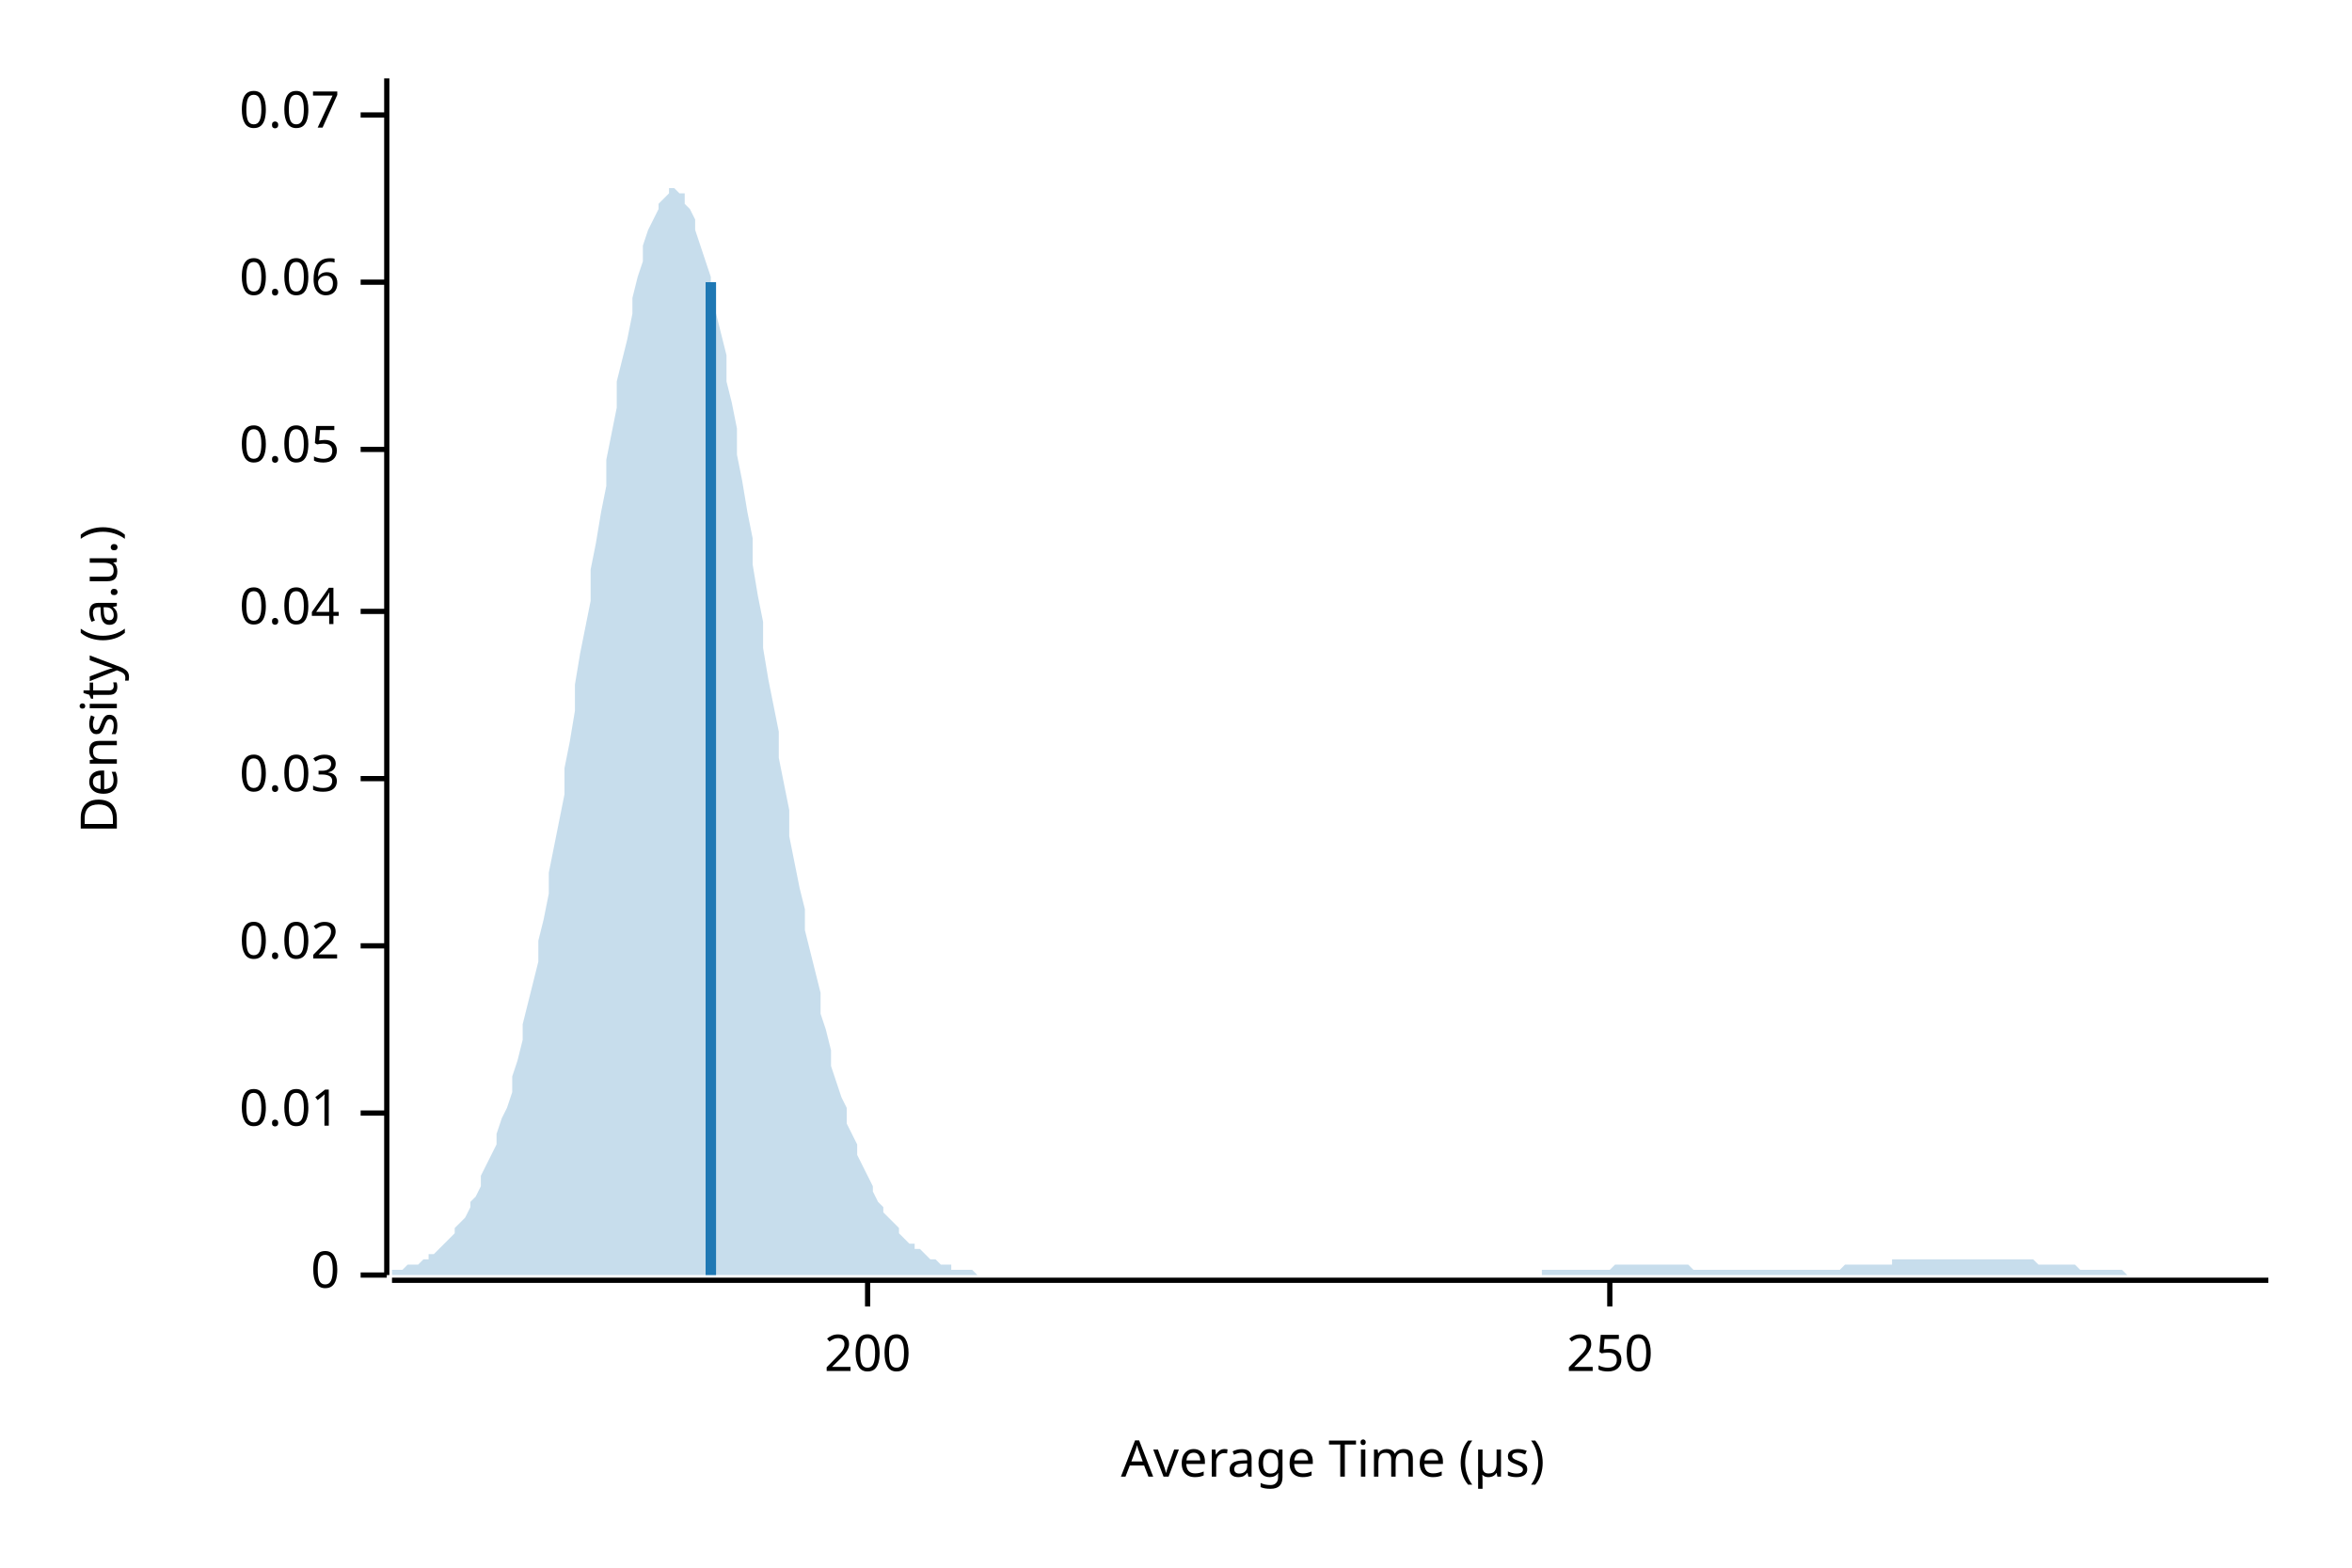
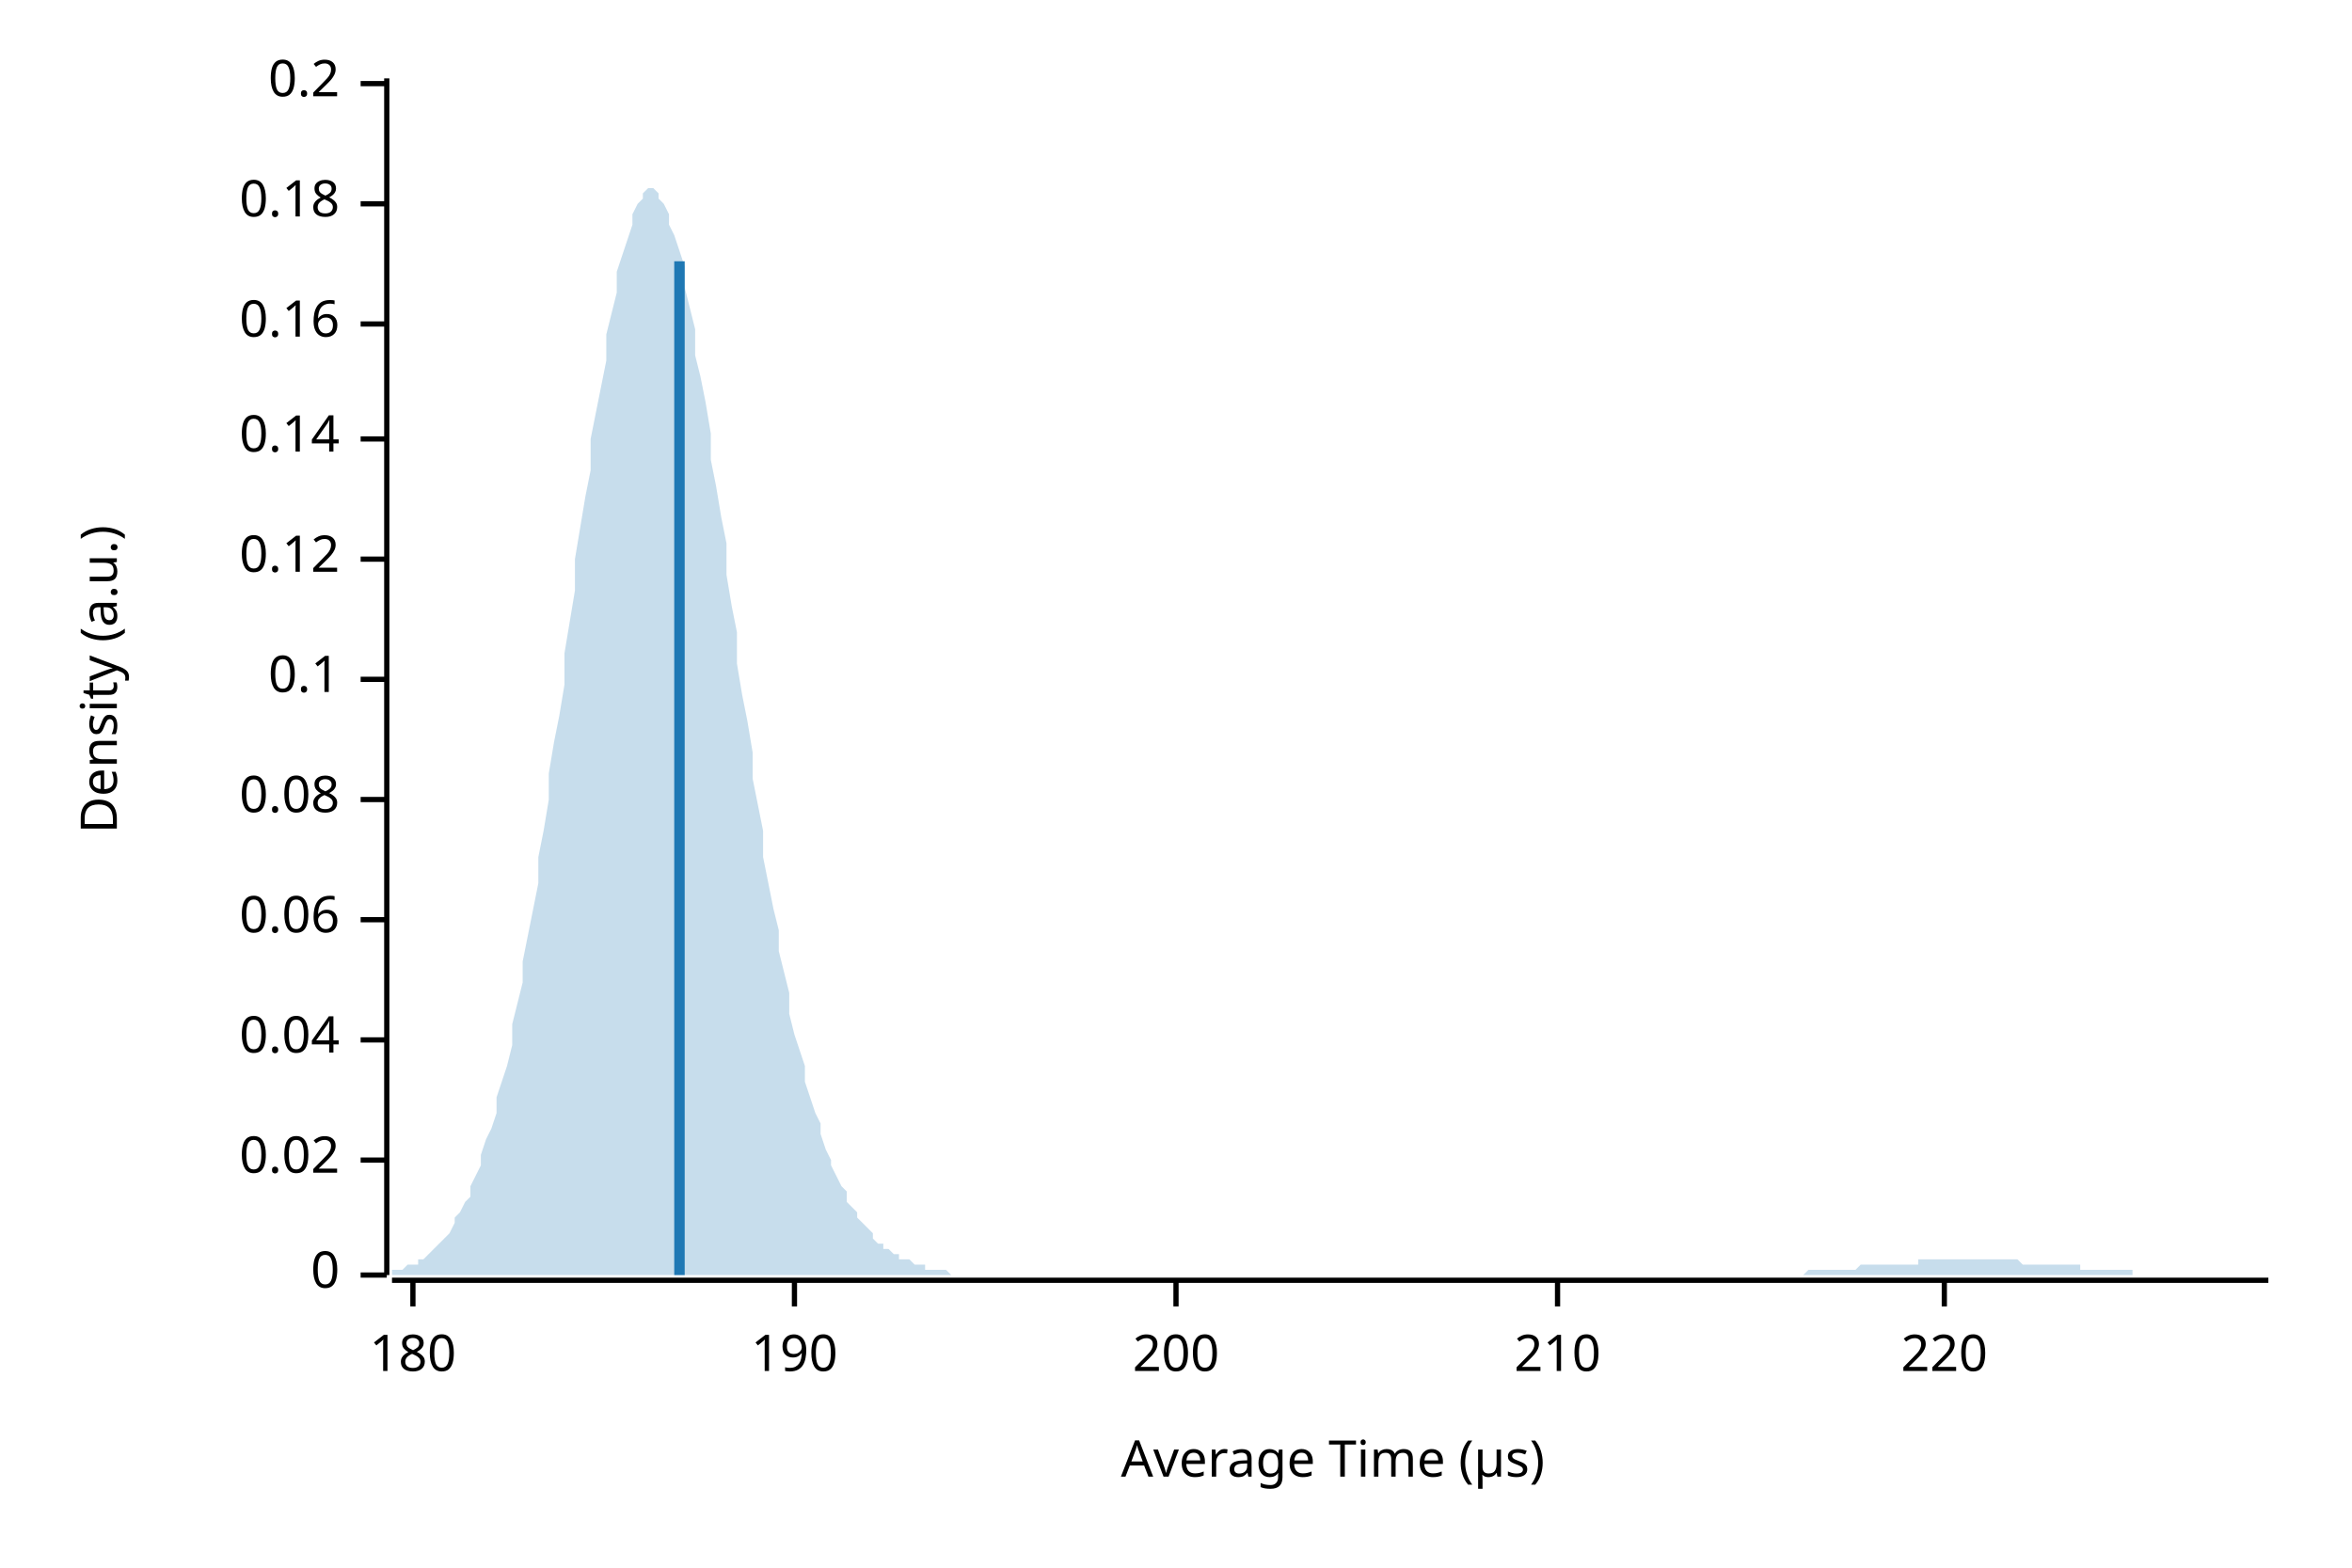
<svg xmlns="http://www.w3.org/2000/svg" width="450" height="300" viewBox="0 0 450 300">
  <text x="15" y="130" dy="0.76em" text-anchor="middle" font-family="sans-serif" font-size="9.677" opacity="1" fill="#000000" transform="rotate(270, 15, 130)">
Density (a.u.)
</text>
  <text x="255" y="285" dy="-0.5ex" text-anchor="middle" font-family="sans-serif" font-size="9.677" opacity="1" fill="#000000">
Average Time (µs)
</text>
  <polyline fill="none" opacity="1" stroke="#000000" stroke-width="1" points="74,15 74,244 " />
  <text x="65" y="244" dy="0.5ex" text-anchor="end" font-family="sans-serif" font-size="9.677" opacity="1" fill="#000000">
0
</text>
  <polyline fill="none" opacity="1" stroke="#000000" stroke-width="1" points="69,244 74,244 " />
-   <text x="65" y="213" dy="0.5ex" text-anchor="end" font-family="sans-serif" font-size="9.677" opacity="1" fill="#000000">
- 0.01
- </text>
-   <polyline fill="none" opacity="1" stroke="#000000" stroke-width="1" points="69,213 74,213 " />
-   <text x="65" y="181" dy="0.5ex" text-anchor="end" font-family="sans-serif" font-size="9.677" opacity="1" fill="#000000">
+   <text x="65" y="222" dy="0.5ex" text-anchor="end" font-family="sans-serif" font-size="9.677" opacity="1" fill="#000000">
0.02
</text>
-   <polyline fill="none" opacity="1" stroke="#000000" stroke-width="1" points="69,181 74,181 " />
-   <text x="65" y="149" dy="0.5ex" text-anchor="end" font-family="sans-serif" font-size="9.677" opacity="1" fill="#000000">
- 0.03
- </text>
-   <polyline fill="none" opacity="1" stroke="#000000" stroke-width="1" points="69,149 74,149 " />
-   <text x="65" y="117" dy="0.5ex" text-anchor="end" font-family="sans-serif" font-size="9.677" opacity="1" fill="#000000">
+   <polyline fill="none" opacity="1" stroke="#000000" stroke-width="1" points="69,222 74,222 " />
+   <text x="65" y="199" dy="0.5ex" text-anchor="end" font-family="sans-serif" font-size="9.677" opacity="1" fill="#000000">
0.04
</text>
-   <polyline fill="none" opacity="1" stroke="#000000" stroke-width="1" points="69,117 74,117 " />
-   <text x="65" y="86" dy="0.5ex" text-anchor="end" font-family="sans-serif" font-size="9.677" opacity="1" fill="#000000">
- 0.05
- </text>
-   <polyline fill="none" opacity="1" stroke="#000000" stroke-width="1" points="69,86 74,86 " />
-   <text x="65" y="54" dy="0.5ex" text-anchor="end" font-family="sans-serif" font-size="9.677" opacity="1" fill="#000000">
+   <polyline fill="none" opacity="1" stroke="#000000" stroke-width="1" points="69,199 74,199 " />
+   <text x="65" y="176" dy="0.5ex" text-anchor="end" font-family="sans-serif" font-size="9.677" opacity="1" fill="#000000">
0.06
</text>
-   <polyline fill="none" opacity="1" stroke="#000000" stroke-width="1" points="69,54 74,54 " />
-   <text x="65" y="22" dy="0.5ex" text-anchor="end" font-family="sans-serif" font-size="9.677" opacity="1" fill="#000000">
- 0.07
+   <polyline fill="none" opacity="1" stroke="#000000" stroke-width="1" points="69,176 74,176 " />
+   <text x="65" y="153" dy="0.5ex" text-anchor="end" font-family="sans-serif" font-size="9.677" opacity="1" fill="#000000">
+ 0.08
</text>
-   <polyline fill="none" opacity="1" stroke="#000000" stroke-width="1" points="69,22 74,22 " />
+   <polyline fill="none" opacity="1" stroke="#000000" stroke-width="1" points="69,153 74,153 " />
+   <text x="65" y="130" dy="0.5ex" text-anchor="end" font-family="sans-serif" font-size="9.677" opacity="1" fill="#000000">
+ 0.1
+ </text>
+   <polyline fill="none" opacity="1" stroke="#000000" stroke-width="1" points="69,130 74,130 " />
+   <text x="65" y="107" dy="0.5ex" text-anchor="end" font-family="sans-serif" font-size="9.677" opacity="1" fill="#000000">
+ 0.12
+ </text>
+   <polyline fill="none" opacity="1" stroke="#000000" stroke-width="1" points="69,107 74,107 " />
+   <text x="65" y="84" dy="0.5ex" text-anchor="end" font-family="sans-serif" font-size="9.677" opacity="1" fill="#000000">
+ 0.14
+ </text>
+   <polyline fill="none" opacity="1" stroke="#000000" stroke-width="1" points="69,84 74,84 " />
+   <text x="65" y="62" dy="0.5ex" text-anchor="end" font-family="sans-serif" font-size="9.677" opacity="1" fill="#000000">
+ 0.16
+ </text>
+   <polyline fill="none" opacity="1" stroke="#000000" stroke-width="1" points="69,62 74,62 " />
+   <text x="65" y="39" dy="0.5ex" text-anchor="end" font-family="sans-serif" font-size="9.677" opacity="1" fill="#000000">
+ 0.18
+ </text>
+   <polyline fill="none" opacity="1" stroke="#000000" stroke-width="1" points="69,39 74,39 " />
+   <text x="65" y="16" dy="0.5ex" text-anchor="end" font-family="sans-serif" font-size="9.677" opacity="1" fill="#000000">
+ 0.2
+ </text>
+   <polyline fill="none" opacity="1" stroke="#000000" stroke-width="1" points="69,16 74,16 " />
  <polyline fill="none" opacity="1" stroke="#000000" stroke-width="1" points="75,245 434,245 " />
-   <text x="166" y="255" dy="0.76em" text-anchor="middle" font-family="sans-serif" font-size="9.677" opacity="1" fill="#000000">
+   <text x="79" y="255" dy="0.76em" text-anchor="middle" font-family="sans-serif" font-size="9.677" opacity="1" fill="#000000">
+ 180
+ </text>
+   <polyline fill="none" opacity="1" stroke="#000000" stroke-width="1" points="79,245 79,250 " />
+   <text x="152" y="255" dy="0.76em" text-anchor="middle" font-family="sans-serif" font-size="9.677" opacity="1" fill="#000000">
+ 190
+ </text>
+   <polyline fill="none" opacity="1" stroke="#000000" stroke-width="1" points="152,245 152,250 " />
+   <text x="225" y="255" dy="0.76em" text-anchor="middle" font-family="sans-serif" font-size="9.677" opacity="1" fill="#000000">
200
</text>
-   <polyline fill="none" opacity="1" stroke="#000000" stroke-width="1" points="166,245 166,250 " />
-   <text x="308" y="255" dy="0.76em" text-anchor="middle" font-family="sans-serif" font-size="9.677" opacity="1" fill="#000000">
- 250
+   <polyline fill="none" opacity="1" stroke="#000000" stroke-width="1" points="225,245 225,250 " />
+   <text x="298" y="255" dy="0.76em" text-anchor="middle" font-family="sans-serif" font-size="9.677" opacity="1" fill="#000000">
+ 210
</text>
-   <polyline fill="none" opacity="1" stroke="#000000" stroke-width="1" points="308,245 308,250 " />
-   <polygon opacity="0.25" fill="#1F78B4" points="75,243 75,243 76,243 77,243 77,243 78,242 79,242 80,242 80,242 81,241 82,241 82,240 83,240 84,239 85,238 85,238 86,237 87,236 87,235 88,234 89,233 90,231 90,230 91,229 92,227 92,225 93,223 94,221 95,219 95,217 96,214 97,212 98,209 98,206 99,203 100,199 100,196 101,192 102,188 103,184 103,180 104,176 105,171 105,167 106,162 107,157 108,152 108,147 109,142 110,136 110,131 111,125 112,120 113,115 113,109 114,104 115,98 116,93 116,88 117,83 118,78 118,73 119,69 120,65 121,60 121,57 122,53 123,50 123,47 124,44 125,42 126,40 126,39 127,38 128,37 128,36 129,36 130,37 131,37 131,39 132,40 133,42 133,44 134,47 135,50 136,53 136,56 137,60 138,64 139,68 139,73 140,77 141,82 141,87 142,92 143,98 144,103 144,108 145,114 146,119 146,124 147,130 148,135 149,140 149,145 150,150 151,155 151,160 152,165 153,170 154,174 154,178 155,182 156,186 157,190 157,194 158,197 159,201 159,204 160,207 161,210 162,212 162,215 163,217 164,219 164,221 165,223 166,225 167,227 167,228 168,230 169,231 169,232 170,233 171,234 172,235 172,236 173,237 174,238 175,238 175,239 176,239 177,240 177,240 178,241 179,241 180,242 180,242 181,242 182,242 182,243 183,243 184,243 185,243 185,243 186,243 187,244 187,244 188,244 189,244 190,244 190,244 191,244 192,244 192,244 193,244 194,244 195,244 195,244 196,244 197,244 198,244 198,244 199,244 200,244 200,244 201,244 202,244 203,244 203,244 204,244 205,244 205,244 206,244 207,244 208,244 208,244 209,244 210,244 210,244 211,244 212,244 213,244 213,244 214,244 215,244 216,244 216,244 217,244 218,244 218,244 219,244 220,244 221,244 221,244 222,244 223,244 223,244 224,244 225,244 226,244 226,244 227,244 228,244 228,244 229,244 230,244 231,244 231,244 232,244 233,244 233,244 234,244 235,244 236,244 236,244 237,244 238,244 239,244 239,244 240,244 241,244 241,244 242,244 243,244 244,244 244,244 245,244 246,244 246,244 247,244 248,244 249,244 249,244 250,244 251,244 251,244 252,244 253,244 254,244 254,244 255,244 256,244 257,244 257,244 258,244 259,244 259,244 260,244 261,244 262,244 262,244 263,244 264,244 264,244 265,244 266,244 267,244 267,244 268,244 269,244 269,244 270,244 271,244 272,244 272,244 273,244 274,244 275,244 275,244 276,244 277,244 277,244 278,244 279,244 280,244 280,244 281,244 282,244 282,244 283,244 284,244 285,244 285,244 286,244 287,244 287,244 288,244 289,244 290,244 290,244 291,244 292,244 292,244 293,244 294,244 295,244 295,243 296,243 297,243 298,243 298,243 299,243 300,243 300,243 301,243 302,243 303,243 303,243 304,243 305,243 305,243 306,243 307,243 308,243 308,243 309,242 310,242 310,242 311,242 312,242 313,242 313,242 314,242 315,242 316,242 316,242 317,242 318,242 318,242 319,242 320,242 321,242 321,242 322,242 323,242 323,242 324,243 325,243 326,243 326,243 327,243 328,243 328,243 329,243 330,243 331,243 331,243 332,243 333,243 333,243 334,243 335,243 336,243 336,243 337,243 338,243 339,243 339,243 340,243 341,243 341,243 342,243 343,243 344,243 344,243 345,243 346,243 346,243 347,243 348,243 349,243 349,243 350,243 351,243 351,243 352,243 353,242 354,242 354,242 355,242 356,242 357,242 357,242 358,242 359,242 359,242 360,242 361,242 362,242 362,241 363,241 364,241 364,241 365,241 366,241 367,241 367,241 368,241 369,241 369,241 370,241 371,241 372,241 372,241 373,241 374,241 375,241 375,241 376,241 377,241 377,241 378,241 379,241 380,241 380,241 381,241 382,241 382,241 383,241 384,241 385,241 385,241 386,241 387,241 387,241 388,241 389,241 390,242 390,242 391,242 392,242 392,242 393,242 394,242 395,242 395,242 396,242 397,242 398,243 398,243 399,243 400,243 400,243 401,243 402,243 403,243 403,243 404,243 405,243 405,243 406,243 407,244 408,244 408,244 409,244 410,244 410,244 411,244 412,244 413,244 413,244 414,244 415,244 416,244 416,244 417,244 418,244 418,244 419,244 420,244 421,244 421,244 422,244 423,244 423,244 424,244 425,244 426,244 426,244 427,244 428,244 428,244 429,244 430,244 431,244 431,244 432,244 433,244 434,244 434,244 75,244 " />
-   <polyline fill="none" opacity="1" stroke="#1F78B4" stroke-width="2" points="136,244 136,54 " />
+   <polyline fill="none" opacity="1" stroke="#000000" stroke-width="1" points="298,245 298,250 " />
+   <text x="372" y="255" dy="0.76em" text-anchor="middle" font-family="sans-serif" font-size="9.677" opacity="1" fill="#000000">
+ 220
+ </text>
+   <polyline fill="none" opacity="1" stroke="#000000" stroke-width="1" points="372,245 372,250 " />
+   <polygon opacity="0.25" fill="#1F78B4" points="75,243 75,243 76,243 77,243 77,243 78,242 79,242 80,242 80,241 81,241 82,240 82,240 83,239 84,238 85,237 85,237 86,236 87,234 87,233 88,232 89,230 90,229 90,227 91,225 92,223 92,221 93,218 94,216 95,213 95,210 96,207 97,204 98,200 98,196 99,192 100,188 100,184 101,179 102,174 103,169 103,164 104,159 105,153 105,148 106,142 107,137 108,131 108,125 109,119 110,113 110,107 111,101 112,95 113,90 113,84 114,79 115,74 116,69 116,64 117,60 118,56 118,52 119,49 120,46 121,43 121,41 122,39 123,38 123,37 124,36 125,36 126,37 126,38 127,39 128,41 128,43 129,45 130,48 131,51 131,55 132,59 133,63 133,68 134,72 135,77 136,83 136,88 137,93 138,99 139,104 139,110 140,116 141,121 141,127 142,133 143,138 144,144 144,149 145,154 146,159 146,164 147,169 148,174 149,178 149,182 150,186 151,190 151,194 152,198 153,201 154,204 154,207 155,210 156,213 157,215 157,217 158,220 159,222 159,223 160,225 161,227 162,228 162,230 163,231 164,232 164,233 165,234 166,235 167,236 167,237 168,238 169,238 169,239 170,239 171,240 172,240 172,241 173,241 174,241 175,242 175,242 176,242 177,242 177,243 178,243 179,243 180,243 180,243 181,243 182,244 182,244 183,244 184,244 185,244 185,244 186,244 187,244 187,244 188,244 189,244 190,244 190,244 191,244 192,244 192,244 193,244 194,244 195,244 195,244 196,244 197,244 198,244 198,244 199,244 200,244 200,244 201,244 202,244 203,244 203,244 204,244 205,244 205,244 206,244 207,244 208,244 208,244 209,244 210,244 210,244 211,244 212,244 213,244 213,244 214,244 215,244 216,244 216,244 217,244 218,244 218,244 219,244 220,244 221,244 221,244 222,244 223,244 223,244 224,244 225,244 226,244 226,244 227,244 228,244 228,244 229,244 230,244 231,244 231,244 232,244 233,244 233,244 234,244 235,244 236,244 236,244 237,244 238,244 239,244 239,244 240,244 241,244 241,244 242,244 243,244 244,244 244,244 245,244 246,244 246,244 247,244 248,244 249,244 249,244 250,244 251,244 251,244 252,244 253,244 254,244 254,244 255,244 256,244 257,244 257,244 258,244 259,244 259,244 260,244 261,244 262,244 262,244 263,244 264,244 264,244 265,244 266,244 267,244 267,244 268,244 269,244 269,244 270,244 271,244 272,244 272,244 273,244 274,244 275,244 275,244 276,244 277,244 277,244 278,244 279,244 280,244 280,244 281,244 282,244 282,244 283,244 284,244 285,244 285,244 286,244 287,244 287,244 288,244 289,244 290,244 290,244 291,244 292,244 292,244 293,244 294,244 295,244 295,244 296,244 297,244 298,244 298,244 299,244 300,244 300,244 301,244 302,244 303,244 303,244 304,244 305,244 305,244 306,244 307,244 308,244 308,244 309,244 310,244 310,244 311,244 312,244 313,244 313,244 314,244 315,244 316,244 316,244 317,244 318,244 318,244 319,244 320,244 321,244 321,244 322,244 323,244 323,244 324,244 325,244 326,244 326,244 327,244 328,244 328,244 329,244 330,244 331,244 331,244 332,244 333,244 333,244 334,244 335,244 336,244 336,244 337,244 338,244 339,244 339,244 340,244 341,244 341,244 342,244 343,244 344,244 344,244 345,244 346,243 346,243 347,243 348,243 349,243 349,243 350,243 351,243 351,243 352,243 353,243 354,243 354,243 355,243 356,242 357,242 357,242 358,242 359,242 359,242 360,242 361,242 362,242 362,242 363,242 364,242 364,242 365,242 366,242 367,242 367,241 368,241 369,241 369,241 370,241 371,241 372,241 372,241 373,241 374,241 375,241 375,241 376,241 377,241 377,241 378,241 379,241 380,241 380,241 381,241 382,241 382,241 383,241 384,241 385,241 385,241 386,241 387,242 387,242 388,242 389,242 390,242 390,242 391,242 392,242 392,242 393,242 394,242 395,242 395,242 396,242 397,242 398,242 398,243 399,243 400,243 400,243 401,243 402,243 403,243 403,243 404,243 405,243 405,243 406,243 407,243 408,243 408,244 409,244 410,244 410,244 411,244 412,244 413,244 413,244 414,244 415,244 416,244 416,244 417,244 418,244 418,244 419,244 420,244 421,244 421,244 422,244 423,244 423,244 424,244 425,244 426,244 426,244 427,244 428,244 428,244 429,244 430,244 431,244 431,244 432,244 433,244 434,244 434,244 75,244 " />
+   <polyline fill="none" opacity="1" stroke="#1F78B4" stroke-width="2" points="130,244 130,50 " />
</svg>
